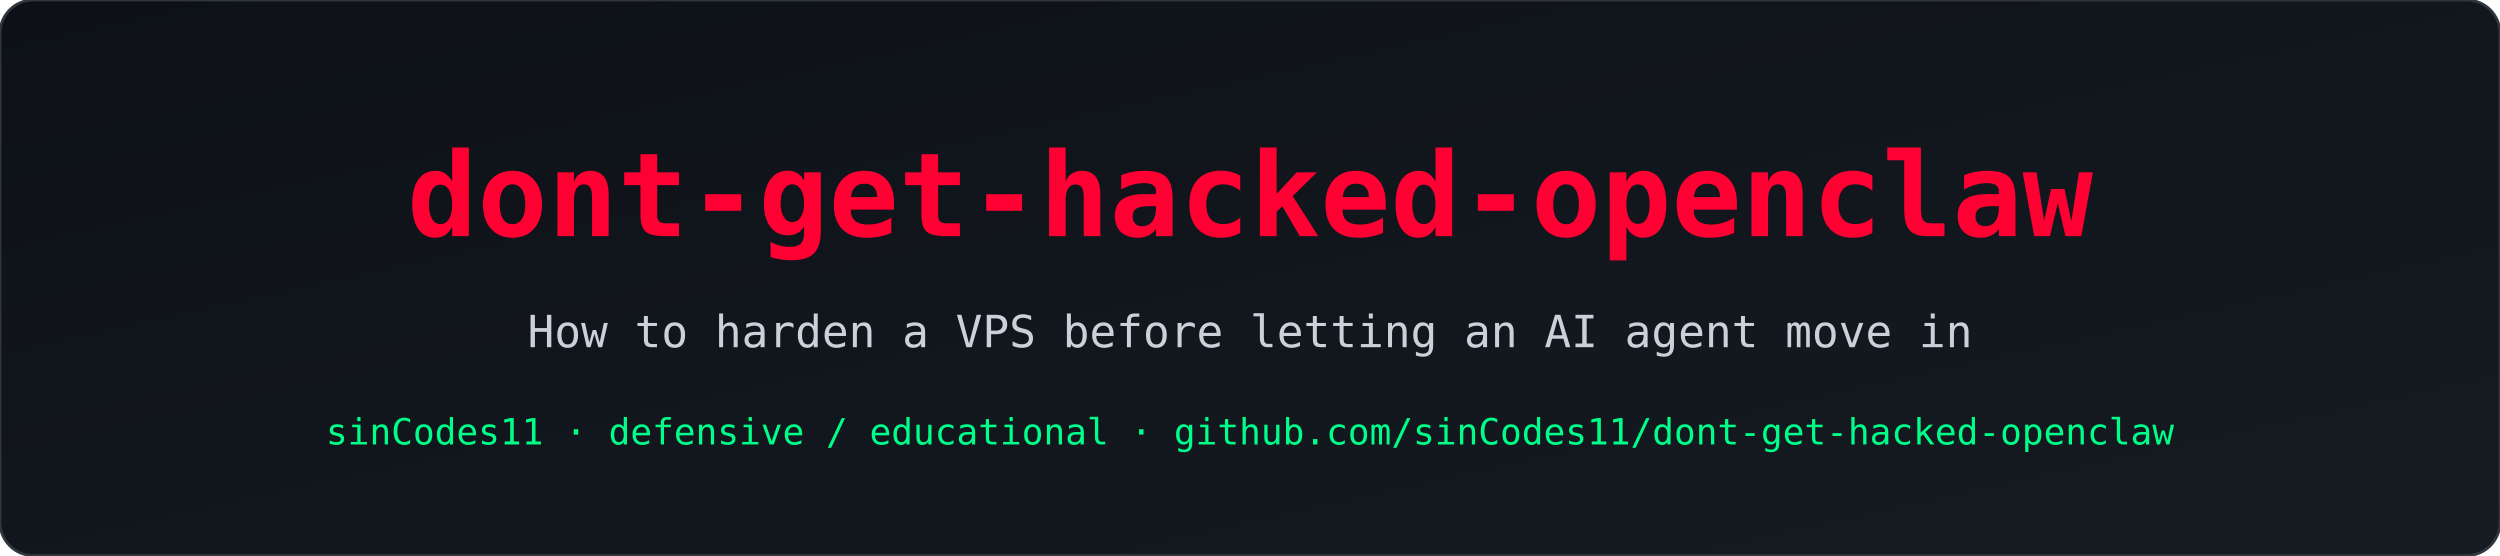
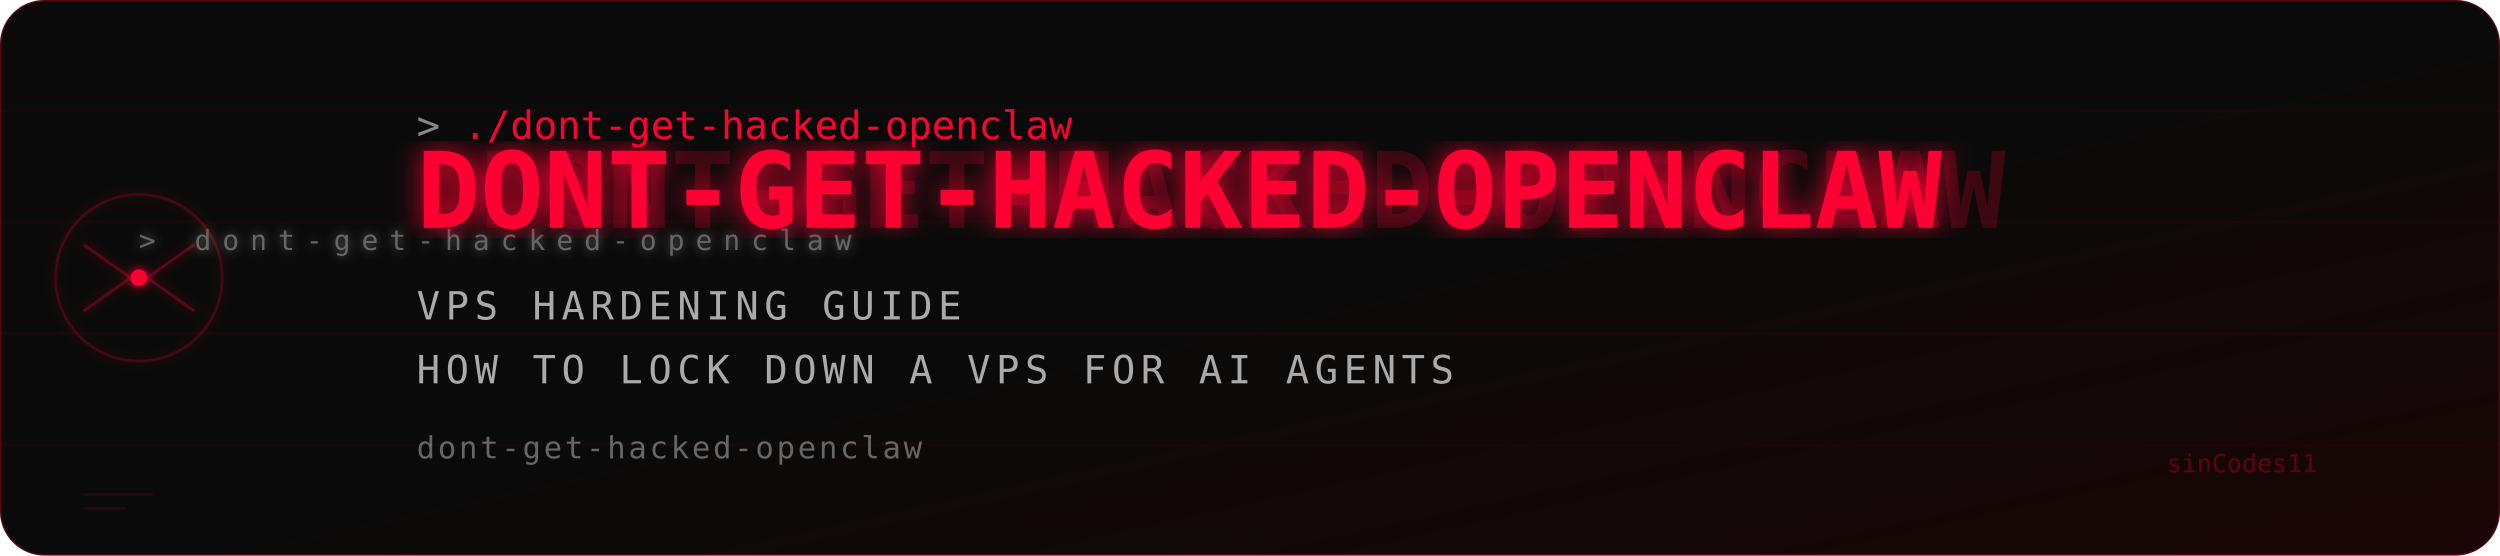
<svg xmlns="http://www.w3.org/2000/svg" viewBox="0 0 900 200" width="900" height="200">
  <defs>
    <linearGradient id="bgPr" x1="0%" y1="0%" x2="100%" y2="100%">
-       <stop offset="0%" style="stop-color:#0d1117;stop-opacity:1" />
-       <stop offset="100%" style="stop-color:#161b22;stop-opacity:1" />
+       <stop offset="0%" style="stop-color:#0a0a0a" />
+       <stop offset="50%" style="stop-color:#0a0a0a" />
+       <stop offset="100%" style="stop-color:#1a0505" />
    </linearGradient>
+     <linearGradient id="accentPr" x1="0%" y1="0%" x2="100%" y2="100%">
+       <stop offset="0%" style="stop-color:#ff0033" />
+       <stop offset="100%" style="stop-color:#ff3366" />
+     </linearGradient>
+     <linearGradient id="scanlinePr" x1="0%" y1="0%" x2="100%" y2="0%">
+       <stop offset="0%" style="stop-color:transparent" />
+       <stop offset="50%" style="stop-color:#ff0033;stop-opacity:0.12" />
+       <stop offset="100%" style="stop-color:transparent" />
+     </linearGradient>
+     <filter id="glowPr">
+       <feGaussianBlur stdDeviation="2" />
+       <feMerge>
+         <feMergeNode />
+         <feMergeNode in="SourceGraphic" />
+       </feMerge>
+     </filter>
+     <filter id="glowStrongPr">
+       <feGaussianBlur stdDeviation="5" />
+       <feMerge>
+         <feMergeNode />
+         <feMergeNode in="SourceGraphic" />
+       </feMerge>
+     </filter>
+     <clipPath id="clipPr">
+       <rect width="900" height="200" rx="16" />
+     </clipPath>
  </defs>
-   <rect width="900" height="200" rx="12" fill="url(#bgPr)" stroke="#30363d" stroke-width="1" />
-   <text x="450" y="85" font-family="monospace" font-size="42" font-weight="bold" fill="#ff0033" text-anchor="middle">dont-get-hacked-openclaw</text>
-   <text x="450" y="125" font-family="monospace" font-size="16" fill="#c9d1d9" text-anchor="middle">How to harden a VPS before letting an AI agent move in</text>
-   <text x="450" y="160" font-family="monospace" font-size="13" fill="#00ff88" text-anchor="middle">sinCodes11 · defensive / educational · github.com/sinCodes11/dont-get-hacked-openclaw</text>
+   <g clip-path="url(#clipPr)">
+     <rect width="900" height="200" rx="16" fill="url(#bgPr)" />
+     <rect width="900" height="200" rx="16" fill="none" stroke="#ff0033" stroke-width="1" opacity="0.3" />
+     <g opacity="0.04">
+       <line x1="0" y1="40" x2="900" y2="40" stroke="#ff0033" stroke-width="1" />
+       <line x1="0" y1="80" x2="900" y2="80" stroke="#ff0033" stroke-width="1" />
+       <line x1="0" y1="120" x2="900" y2="120" stroke="#ff0033" stroke-width="1" />
+       <line x1="0" y1="160" x2="900" y2="160" stroke="#ff0033" stroke-width="1" />
+     </g>
+     <rect x="0" y="0" width="900" height="200" fill="url(#scanlinePr)" opacity="0">
+       <animate attributeName="opacity" values="0;1;0" dur="3s" repeatCount="indefinite" />
+     </rect>
+     <line x1="0" y1="0" x2="0" y2="200" stroke="#ff0033" stroke-width="1" opacity="0">
+       <animate attributeName="x1" values="60;840" dur="4s" repeatCount="indefinite" />
+       <animate attributeName="x2" values="60;840" dur="4s" repeatCount="indefinite" />
+       <animate attributeName="opacity" values="0;0.5;0" dur="4s" repeatCount="indefinite" />
+     </line>
+     <g transform="translate(50,100)">
+       <g filter="url(#glowPr)">
+         <text x="0" y="-10" font-family="monospace" font-size="10" fill="#666" letter-spacing="4">&gt; dont-get-hacked-openclaw</text>
+         <circle cx="0" cy="0" r="30" fill="none" stroke="#ff0033" stroke-width="1" opacity="0.2">
+           <animate attributeName="r" values="25;35" dur="2s" repeatCount="indefinite" />
+           <animate attributeName="opacity" values="0.2;0.05;0.2" dur="2s" repeatCount="indefinite" />
+         </circle>
+         <circle cx="0" cy="0" r="3" fill="#ff0033">
+           <animate attributeName="opacity" values="1;0.3;1" dur="1.5s" repeatCount="indefinite" />
+         </circle>
+         <g stroke="#ff0033" stroke-width="1" opacity="0.3" fill="none">
+           <path d="M3,0 L20,12" />
+           <path d="M3,0 L20,-12" />
+           <path d="M-3,0 L-20,12" />
+           <path d="M-3,0 L-20,-12" />
+         </g>
+         <circle cx="0" cy="0" r="45" fill="none" stroke="#ff0033" stroke-width="0.5" opacity="0">
+           <animate attributeName="r" values="30;55" dur="2.5s" repeatCount="indefinite" />
+           <animate attributeName="opacity" values="0.15;0" dur="2.5s" repeatCount="indefinite" />
+         </circle>
+       </g>
+     </g>
+     <g transform="translate(150,50)">
+       <text x="0" y="0" font-family="monospace" font-size="14" fill="#888">&gt; <tspan fill="#ff0033">./dont-get-hacked-openclaw</tspan>
+       </text>
+       <text x="0" y="32" font-family="monospace" font-size="38" font-weight="bold" fill="#ff0033" filter="url(#glowStrongPr)">
+         DONT-GET-HACKED-OPENCLAW
+       </text>
+       <text x="0" y="32" font-family="monospace" font-size="38" font-weight="bold" fill="#ff0033" opacity="0.2">
+         <animate attributeName="opacity" values="0.2;0.5;0.2" dur="0.04s" repeatCount="indefinite" />
+         DONT-GET-HACKED-OPENCLAW
+       </text>
+       <text x="0" y="65" font-family="monospace" font-size="14" fill="#aaa" letter-spacing="2">VPS HARDENING GUIDE</text>
+       <text x="0" y="88" font-family="monospace" font-size="14" fill="#aaa" letter-spacing="2">HOW TO LOCK DOWN A VPS FOR AI AGENTS</text>
+       <text x="0" y="115" font-family="monospace" font-size="11" fill="#666" letter-spacing="1">dont-get-hacked-openclaw</text>
+     </g>
+     <g transform="translate(780, 170)" opacity="0.3">
+       <text font-family="monospace" font-size="9" fill="#ff0033">sinCodes11</text>
+     </g>
+     <g transform="translate(30, 178)" opacity="0.12">
+       <line x1="0" y1="0" x2="25" y2="0" stroke="#ff0033" stroke-width="1">
+         <animate attributeName="x2" values="0;25;0" dur="2s" repeatCount="indefinite" />
+       </line>
+       <line x1="0" y1="5" x2="15" y2="5" stroke="#ff0033" stroke-width="1">
+         <animate attributeName="x2" values="0;15;0" dur="2.5s" repeatCount="indefinite" />
+       </line>
+     </g>
+   </g>
</svg>
